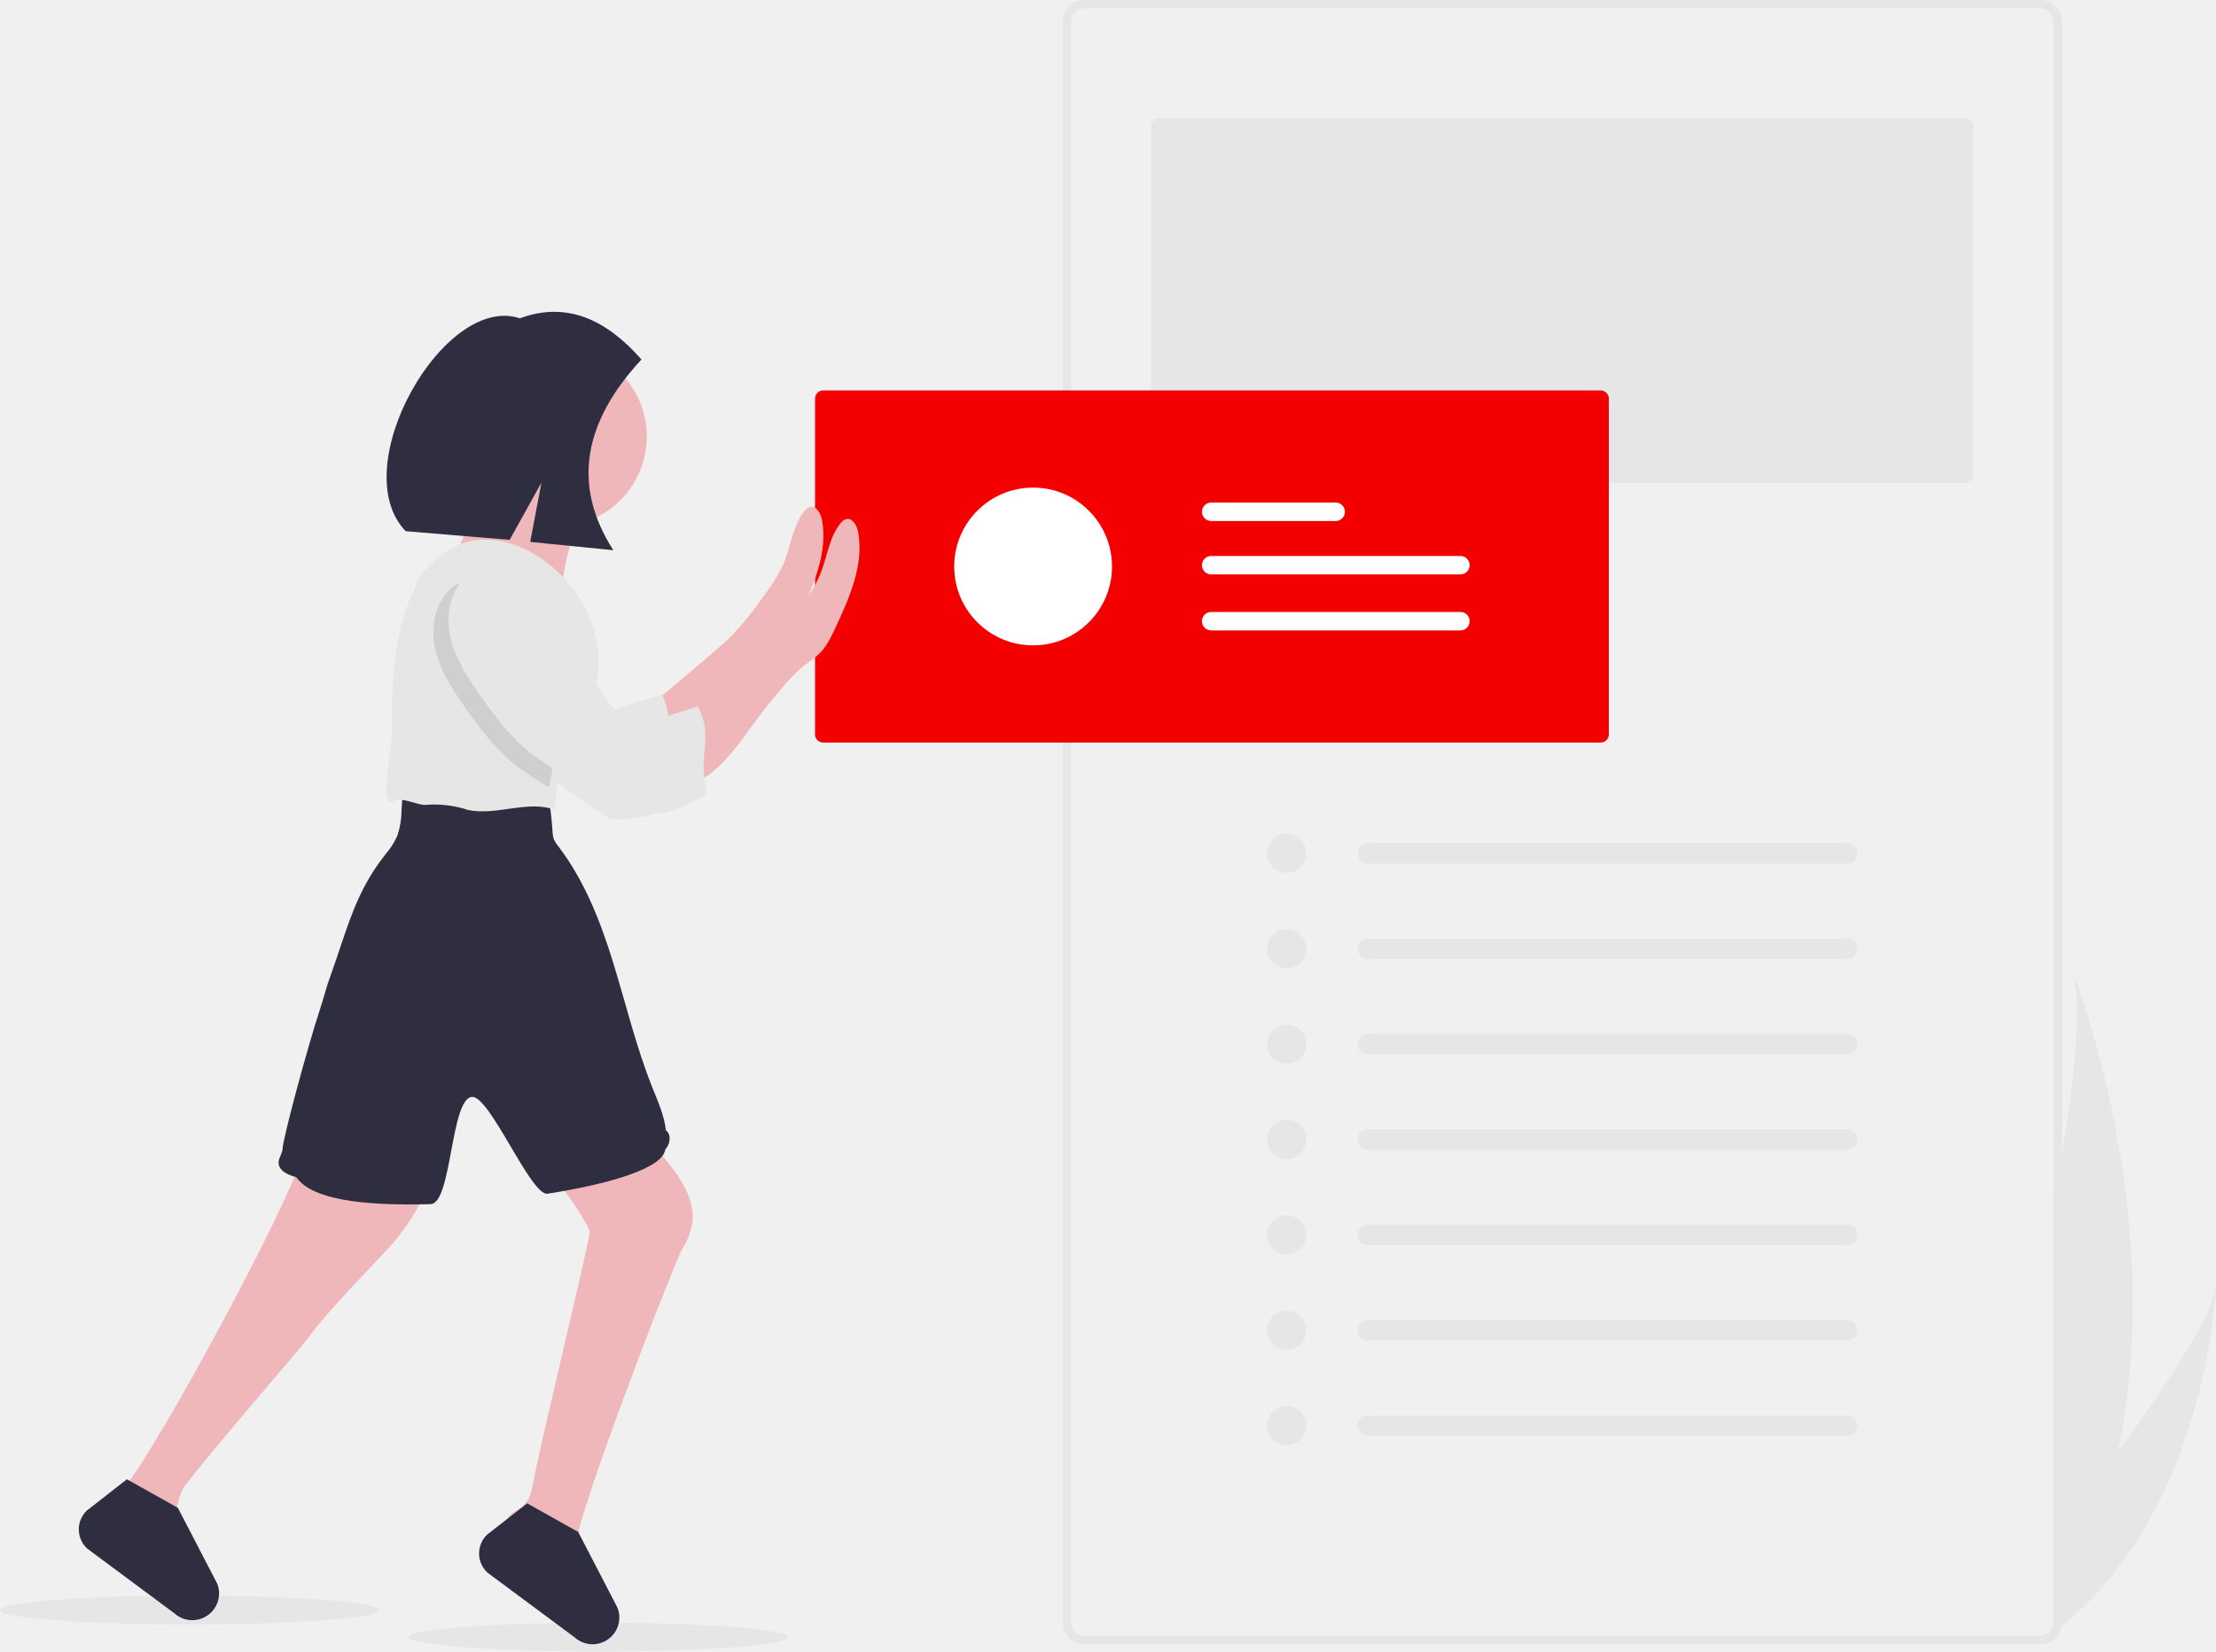
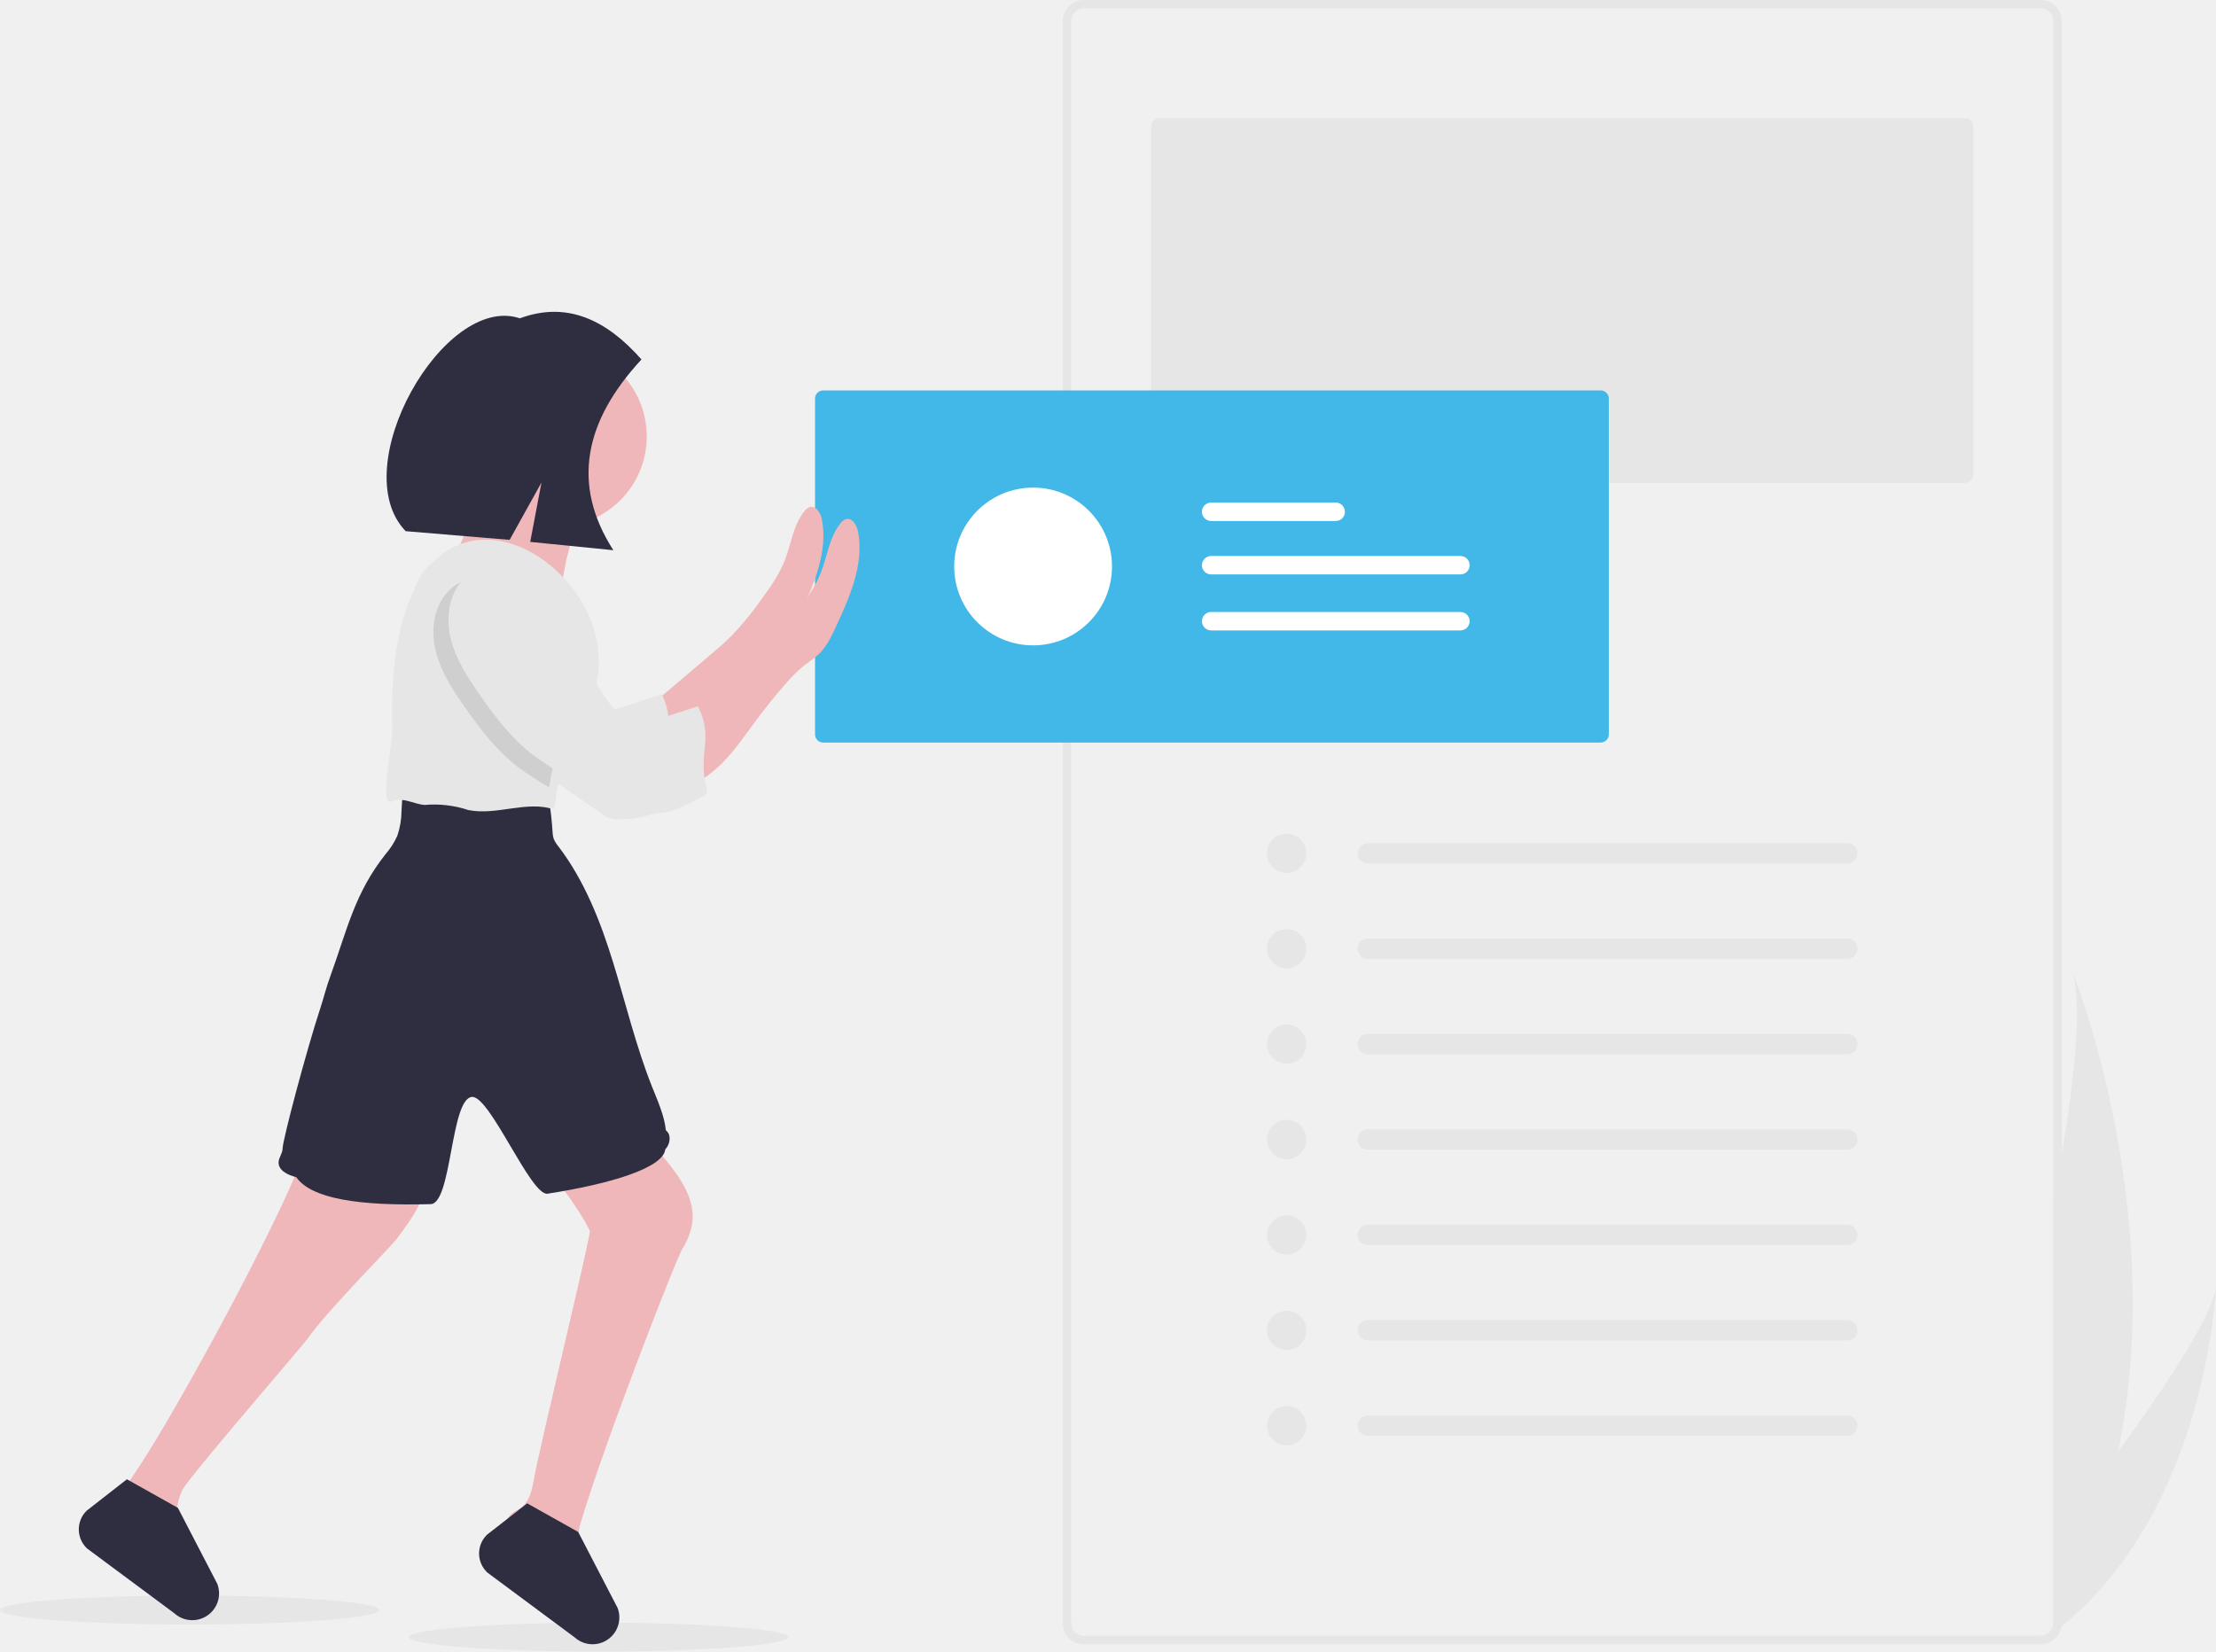
<svg xmlns="http://www.w3.org/2000/svg" id="bb61c743-ca18-43ba-937f-96e2ff3f6e25" data-name="Layer 1" width="817.963" height="609.716" viewBox="0 0 817.963 609.716">
  <ellipse cx="70" cy="594.377" rx="70" ry="5.339" fill="#e6e6e6" />
  <ellipse cx="221" cy="604.377" rx="70" ry="5.339" fill="#e6e6e6" />
  <path d="M944.292,145.142H591.066a7.778,7.778,0,0,0-7.769,7.769V744.383a7.772,7.772,0,0,0,7.769,7.769H944.292a7.751,7.751,0,0,0,7.665-6.557,6.682,6.682,0,0,0,.104-1.212V152.911A7.778,7.778,0,0,0,944.292,145.142Zm4.661,599.241a4.662,4.662,0,0,1-4.661,4.661H591.066a4.662,4.662,0,0,1-4.661-4.661V152.911a4.668,4.668,0,0,1,4.661-4.661H944.292a4.668,4.668,0,0,1,4.661,4.661Z" transform="translate(-191.0187 -145.1418)" fill="#e6e6e6" />
  <path d="M619.034,188.772a3.111,3.111,0,0,0-3.108,3.108v128.446a3.111,3.111,0,0,0,3.108,3.108H916.324a3.111,3.111,0,0,0,3.108-3.108V191.88a3.111,3.111,0,0,0-3.108-3.108Z" transform="translate(-191.0187 -145.1418)" fill="#e6e6e6" />
-   <path d="M494.859,289.272a3.003,3.003,0,0,0-3,3v124a3.003,3.003,0,0,0,3,3h287a3.003,3.003,0,0,0,3-3v-124a3.003,3.003,0,0,0-3-3Z" transform="translate(-191.0187 -145.1418)" fill="#f50000" />
+   <path d="M494.859,289.272a3.003,3.003,0,0,0-3,3v124a3.003,3.003,0,0,0,3,3h287a3.003,3.003,0,0,0,3-3v-124a3.003,3.003,0,0,0-3-3Z" transform="translate(-191.0187 -145.1418)" fill="#41b8e7" />
  <path d="M348.777,577.292c.378,9.287-5.555,17.519-11.109,24.918-2.533,3.466-26.073,26.951-33.183,37.216-1.722,2.488-43.993,51.28-46.159,55.802a21.455,21.455,0,0,0-1.255,3.322c-1.266,4.333-1.322,8.998-1.211,13.62v3.233c.222,7.054.544,14.142,2.222,20.974.244 1.0.522,2.011.667,3.022a9.724,9.724,0,0,1-1.266-.989l-22.974-17.053-1.433-1.066c-1.466-4.244-2.855-8.532-4.421-12.72-.933-2.488.067-5.332,1.711-7.41a41.9,41.9,0,0,1,5.866-5.355,34.455,34.455,0,0,0,4.333-5.51c15.853-23.074,60.501-105.871,63.756-122.535a38.11,38.11,0,0,1,12.998-.167l22.918,3.044c2.477.333,5.188.789,6.799,2.688A8.374,8.374,0,0,1,348.777,577.292Z" transform="translate(-191.0187 -145.1418)" fill="#efb7b9" />
  <path d="M446.605,596.222a24.512,24.512,0,0,1-3.588,9.732c-2.355,3.588-29.406,73.166-37.816,101.894-1.544,5.277-.733,10.376-.9,12.142-.133,1.466-.255,2.933-.367,4.388-.156,1.811-.278,3.622-.411,5.421-.344,4.766-.644,9.776,1.366,14.109.789,1.711,1.977,3.188,2.5,4.899a9.694,9.694,0,0,1-2.155-1.511l-22.974-17.053a105.426,105.426,0,0,1-4.321-16.297c-.578-3.144-.855-6.754,1.111-9.165a4.332,4.332,0,0,1,.367-.422,10.104,10.104,0,0,1,2.133-1.533,17.759,17.759,0,0,0,2.044-1.311,7.7,7.7,0,0,0,1.311-1.311c1.889-2.333,2.566-5.61,3.133-8.687,2.222-12.598,21.041-89.896,20.685-91.807-.389-1.877-11.076-19.886-18.408-23.885a83.92,83.92,0,0,1,25.629-14.686,10.141,10.141,0,0,1,5.277-.9,8.743,8.743,0,0,1,2.733,1.111c5.032,2.822,8.887,7.265,12.576,11.709C442.028,579.747,447.527,587.612,446.605,596.222Z" transform="translate(-191.0187 -145.1418)" fill="#efb7b9" />
  <path d="M436.58,569.457c-.712,6.719-19.588,12.664-43.458,16.363-6.164.955-21.311-36.354-27.915-35.724-7.941.758-7.387,39.378-15.24,39.585-26.736.706-44.013-2.034-49.598-9.96-3.022-.733-6.666-2.466-6.521-5.555.1-1.766,1.5-3.333,1.489-5.066,0-3.022,8.765-36.105,13.931-51.802,1.289-3.899,2.222-7.899,3.677-11.754,6.288-17.375,8.987-30.706,20.474-45.17a27.019,27.019,0,0,0,4.288-6.766,29.495,29.495,0,0,0,1.522-9.143l.633-10.876c17.03-.8,33.572-.478,50.236,3.122a3.411,3.411,0,0,1,3.51,3.308l.001.025q.967,5.966,1.355,11.987a9.899,9.899,0,0,0,.378,2.622,10.875,10.875,0,0,0,1.8,2.966c9.643,12.642,15.553,27.773,20.219,42.926s8.376,30.728,14.242,45.548c2.022,5.11,4.666,10.854,5.199,16.331C438.913,563.991,438.446,567.535,436.58,569.457Z" transform="translate(-191.0187 -145.1418)" fill="#2f2e41" />
  <path d="M452.766,387.287c2.933-2.477,5.866-4.966,8.554-7.699a117.256,117.256,0,0,0,10.487-12.82c3.399-4.633,6.777-9.376,8.887-14.731,2.388-6.132,3.122-13.109,7.277-18.197a4.166,4.166,0,0,1,1.877-1.466c2.366-.744,4.133,2.222,4.588,4.677,2.222,12.02-3.077,24.018-8.232,35.105-1.7,3.655-3.477,7.41-6.421,10.176a60.206,60.206,0,0,1-5.055,3.877,52.917,52.917,0,0,0-7.154,7.043q-5.555,6.31-10.565,13.076c-4.144,5.555-8.032,11.376-12.942,16.275s-11.054,8.887-17.93,9.854c1.966-.267,1.322-11.809,1.111-13.264-.3-2.111-1.744-4.599-1.789-6.666-.056-2.533.978-2.9,3.066-4.677Z" transform="translate(-191.0187 -145.1418)" fill="#efb7b9" />
  <path d="M370.313,314.588s-6.666,33.328-14.442,38.882,42.215,12.22,42.215,12.22,1.111-26.662,14.442-38.882S370.313,314.588,370.313,314.588Z" transform="translate(-191.0187 -145.1418)" fill="#efb7b9" />
  <path d="M415.106,446.933a14.886,14.886,0,0,0,5.099.667,39.994,39.994,0,0,0,16.842-3.922,3.099,3.099,0,0,0,1.266-.911,3.399,3.399,0,0,0,.056-2.722c-3.133-12.665,2.911-27.029-3.088-38.605-6.521,2.122-13.675,4.444-20.197,6.51a7.388,7.388,0,0,1-3.155.533,6.666,6.666,0,0,1-3.399-1.855c-7.065-6.11-11.52-14.62-15.553-23.029s-7.988-17.086-14.342-23.929-12.298-10.465-21.585-9.476a13.931,13.931,0,0,0-8.532,4.555c-5.244,5.643-6.288,14.231-4.444,21.719s6.077,14.12,10.476,20.441c5.732,8.243,11.898,16.364,19.863,22.485a149.726,149.726,0,0,0,13.398,8.654" transform="translate(-191.0187 -145.1418)" fill="#e6e6e6" />
  <circle cx="205.401" cy="161.114" r="33.328" fill="#efb7b9" />
  <path d="M409.751,402.173c-10.019,11.814-12.137,26.908-14.187,41.804-10.065-3.411-21.219,2.311-31.639.222a40.053,40.053,0,0,0-16.264-1.888c-3.855-.368-7.676-2.789-11.354-1.556-6.113,3.872-.16-20.114-.523-27.085C332.581,296.078,427.96,353.284,409.751,402.173Z" transform="translate(-191.0187 -145.1418)" fill="#e6e6e6" />
  <path d="M466.097,391.731c2.933-2.477,5.866-4.966,8.554-7.699a117.259,117.259,0,0,0,10.487-12.82c3.399-4.633,6.777-9.376,8.887-14.731,2.388-6.132,3.122-13.109,7.277-18.197a4.166,4.166,0,0,1,1.877-1.466c2.366-.744,4.133,2.222,4.588,4.677,2.222,12.02-3.077,24.018-8.232,35.105-1.7,3.655-3.477,7.41-6.421,10.176a60.206,60.206,0,0,1-5.055,3.877,52.917,52.917,0,0,0-7.154,7.043q-5.555,6.31-10.565,13.076c-4.144,5.555-8.032,11.376-12.942,16.275s-11.054,8.887-17.93,9.854c1.966-.267,1.322-11.809,1.111-13.264-.3-2.111-1.744-4.599-1.789-6.666-.056-2.533.978-2.9,3.066-4.677Z" transform="translate(-191.0187 -145.1418)" fill="#efb7b9" />
  <path d="M406.418,403.284l-.078.144c-1.922,3.566-4.799,6.566-6.777,10.121-2.222,4.022-3.255,8.61-4.144,13.131q-.922,4.555-1.7,9.121a122.522,122.522,0,0,1-11.554-7.521c-7.965-6.121-14.131-14.242-19.863-22.496-4.444-6.321-8.665-12.953-10.476-20.43s-.755-16.075,4.444-21.719a13.953,13.953,0,0,1,8.532-4.566c9.287-.989,15.153,2.6,21.508,9.432s10.287,15.553,14.342,23.929C402.452,396.063,404.297,399.785,406.418,403.284Z" transform="translate(-191.0187 -145.1418)" opacity="0.1" style="isolation:isolate" />
  <path d="M370.38,354.637a13.931,13.931,0,0,0-8.532,4.555c-5.244,5.643-6.288,14.231-4.444,21.719s6.077,14.12,10.476,20.441c5.732,8.243,11.898,16.364,19.863,22.485a149.73,149.73,0,0,0,13.398,8.654c7.671,4.725,15.043,3.254,22.074,8.887a18.552,18.552,0,0,0,5.221,3.333,14.886,14.886,0,0,0,5.099.667c5.833-.063,11.581-3.624,16.842-6.143a3.099,3.099,0,0,0,1.266-.911,3.399,3.399,0,0,0,.056-2.722c-3.133-12.665,2.911-18.141-3.088-29.717-6.521,2.122-13.675,4.444-20.197,6.51a7.388,7.388,0,0,1-3.155.533,6.666,6.666,0,0,1-3.399-1.855c-7.065-6.11-11.52-14.62-15.553-23.029s-7.988-17.086-14.342-23.929S379.667,353.648,370.38,354.637Z" transform="translate(-191.0187 -145.1418)" fill="#e6e6e6" />
  <path d="M416.788,749.207a9.874,9.874,0,0,1-11.62,1.822,9.694,9.694,0,0,1-2.155-1.511l-22.974-17.053-9.11-6.765a9.643,9.643,0,0,1-.144-13.987l6.043-4.71,2.5-1.955,3.355-2.622,2.933-2.288,18.819,10.554.322.622,14.242,27.462A9.901,9.901,0,0,1,416.788,749.207Z" transform="translate(-191.0187 -145.1418)" fill="#2f2e41" />
  <path d="M269.035,740.32a9.874,9.874,0,0,1-11.62,1.822c-.3-.156-.6-.333-.889-.522a9.724,9.724,0,0,1-1.266-.989l-22.974-17.053-1.433-1.066-7.676-5.699a9.643,9.643,0,0,1-.144-13.987l6.043-4.71,2.5-1.955,3.355-2.622,2.933-2.288.478.267,16.508,9.254,1.833,1.033.322.622,14.242,27.462A9.901,9.901,0,0,1,269.035,740.32Z" transform="translate(-191.0187 -145.1418)" fill="#2f2e41" />
  <path d="M427.799,277.846c-12.905-14.622-27.456-21.615-44.902-15.194-27.992-9.395-64.787,55.173-42.13,78.59l38.371,3.199,11.749-21.156-4.158,21.914,30.692,3.063C401.764,323.918,406.787,300.517,427.799,277.846Z" transform="translate(-191.0187 -145.1418)" fill="#2f2e41" />
  <circle cx="381.335" cy="209.13" r="29.121" fill="#fff" />
  <path id="b7967eb0-3852-4b4e-922e-fc5c5c10b32f" data-name="Path 40" d="M638.079,350.397a3.405,3.405,0,0,0,0,6.81h91.946a3.405,3.405,0,0,0,.112-6.81q-.056-.001-.112,0Z" transform="translate(-191.0187 -145.1418)" fill="#fff" />
  <path id="ad32ad83-e01c-4d2e-9894-1e4be88f9c53" data-name="Path 40" d="M638.079,330.67a3.405,3.405,0,0,0,0,6.81H683.994a3.405,3.405,0,0,0,.112-6.81q-.056-.001-.112,0Z" transform="translate(-191.0187 -145.1418)" fill="#fff" />
  <path id="b8c03661-e17a-4fab-8534-eccbef804c4d" data-name="Path 40" d="M638.079,371.064a3.405,3.405,0,0,0,0,6.81h91.946a3.405,3.405,0,1,0,.112-6.81q-.056-.001-.112,0Z" transform="translate(-191.0187 -145.1418)" fill="#fff" />
  <circle cx="474.934" cy="315.024" r="7.251" fill="#e6e6e6" />
  <path id="b77325d6-50dc-43c0-8216-f2a1d6b85c22" data-name="Path 40" d="M695.835,456.411a3.755,3.755,0,0,0,0,7.509H872.84a3.755,3.755,0,0,0,.123-7.509q-.062-.001-.123,0Z" transform="translate(-191.0187 -145.1418)" fill="#e6e6e6" />
  <circle cx="474.934" cy="350.243" r="7.251" fill="#e6e6e6" />
  <path id="e824ced5-faa4-4682-b917-364e7ee8d226" data-name="Path 40" d="M695.835,491.63a3.755,3.755,0,0,0,0,7.509H872.84a3.755,3.755,0,0,0,.123-7.509q-.062-.001-.123,0Z" transform="translate(-191.0187 -145.1418)" fill="#e6e6e6" />
  <circle cx="474.934" cy="385.462" r="7.251" fill="#e6e6e6" />
  <path id="bbf5fbba-a419-4277-8479-b5449b0fda76" data-name="Path 40" d="M695.835,526.849a3.755,3.755,0,0,0,0,7.509H872.84a3.755,3.755,0,0,0,.123-7.509q-.062-.001-.123,0Z" transform="translate(-191.0187 -145.1418)" fill="#e6e6e6" />
  <circle cx="474.934" cy="420.681" r="7.251" fill="#e6e6e6" />
  <path id="aac1deb1-7452-4c7b-a77e-b2a8d40303c2" data-name="Path 40" d="M695.835,562.068a3.755,3.755,0,0,0,0,7.509H872.84a3.755,3.755,0,1,0,.123-7.509q-.062-.001-.123,0Z" transform="translate(-191.0187 -145.1418)" fill="#e6e6e6" />
  <circle cx="474.934" cy="455.9" r="7.251" fill="#e6e6e6" />
  <path id="a9b6ff26-3939-4f3a-ae63-2579aa7f3255" data-name="Path 40" d="M695.835,597.287a3.755,3.755,0,0,0,0,7.509H872.84a3.755,3.755,0,0,0,.123-7.509q-.062-.001-.123,0Z" transform="translate(-191.0187 -145.1418)" fill="#e6e6e6" />
  <circle cx="474.934" cy="491.119" r="7.251" fill="#e6e6e6" />
  <path id="aecc0378-d450-4bc8-9586-b48de5acca36" data-name="Path 40" d="M695.835,632.506a3.755,3.755,0,0,0,0,7.509H872.84a3.755,3.755,0,0,0,.123-7.509q-.062-.001-.123,0Z" transform="translate(-191.0187 -145.1418)" fill="#e6e6e6" />
  <circle cx="474.934" cy="526.338" r="7.251" fill="#e6e6e6" />
  <path id="f8010015-3a79-4c4e-95e1-7b3292a2fa58" data-name="Path 40" d="M695.835,667.725a3.755,3.755,0,0,0,0,7.509H872.84a3.755,3.755,0,0,0,.123-7.509q-.062-.001-.123,0Z" transform="translate(-191.0187 -145.1418)" fill="#e6e6e6" />
  <path d="M1008.981,619.759c-.155,3.822-4.019,82.723-57.024,125.835q-3.325,2.704-6.909,5.21l-1.802-1.761h1.046a4.662,4.662,0,0,0,4.661-4.661v-155.523c1.108-5.967,2.155-11.829,3.108-17.537,5.169-31.024,7.562-57.231,3.688-68.118,1.678,4.206,35.364,90.223,17.071,177.866C990.937,656.263,1008.132,630.221,1008.981,619.759Z" transform="translate(-191.0187 -145.1418)" fill="#e6e6e6" />
</svg>
